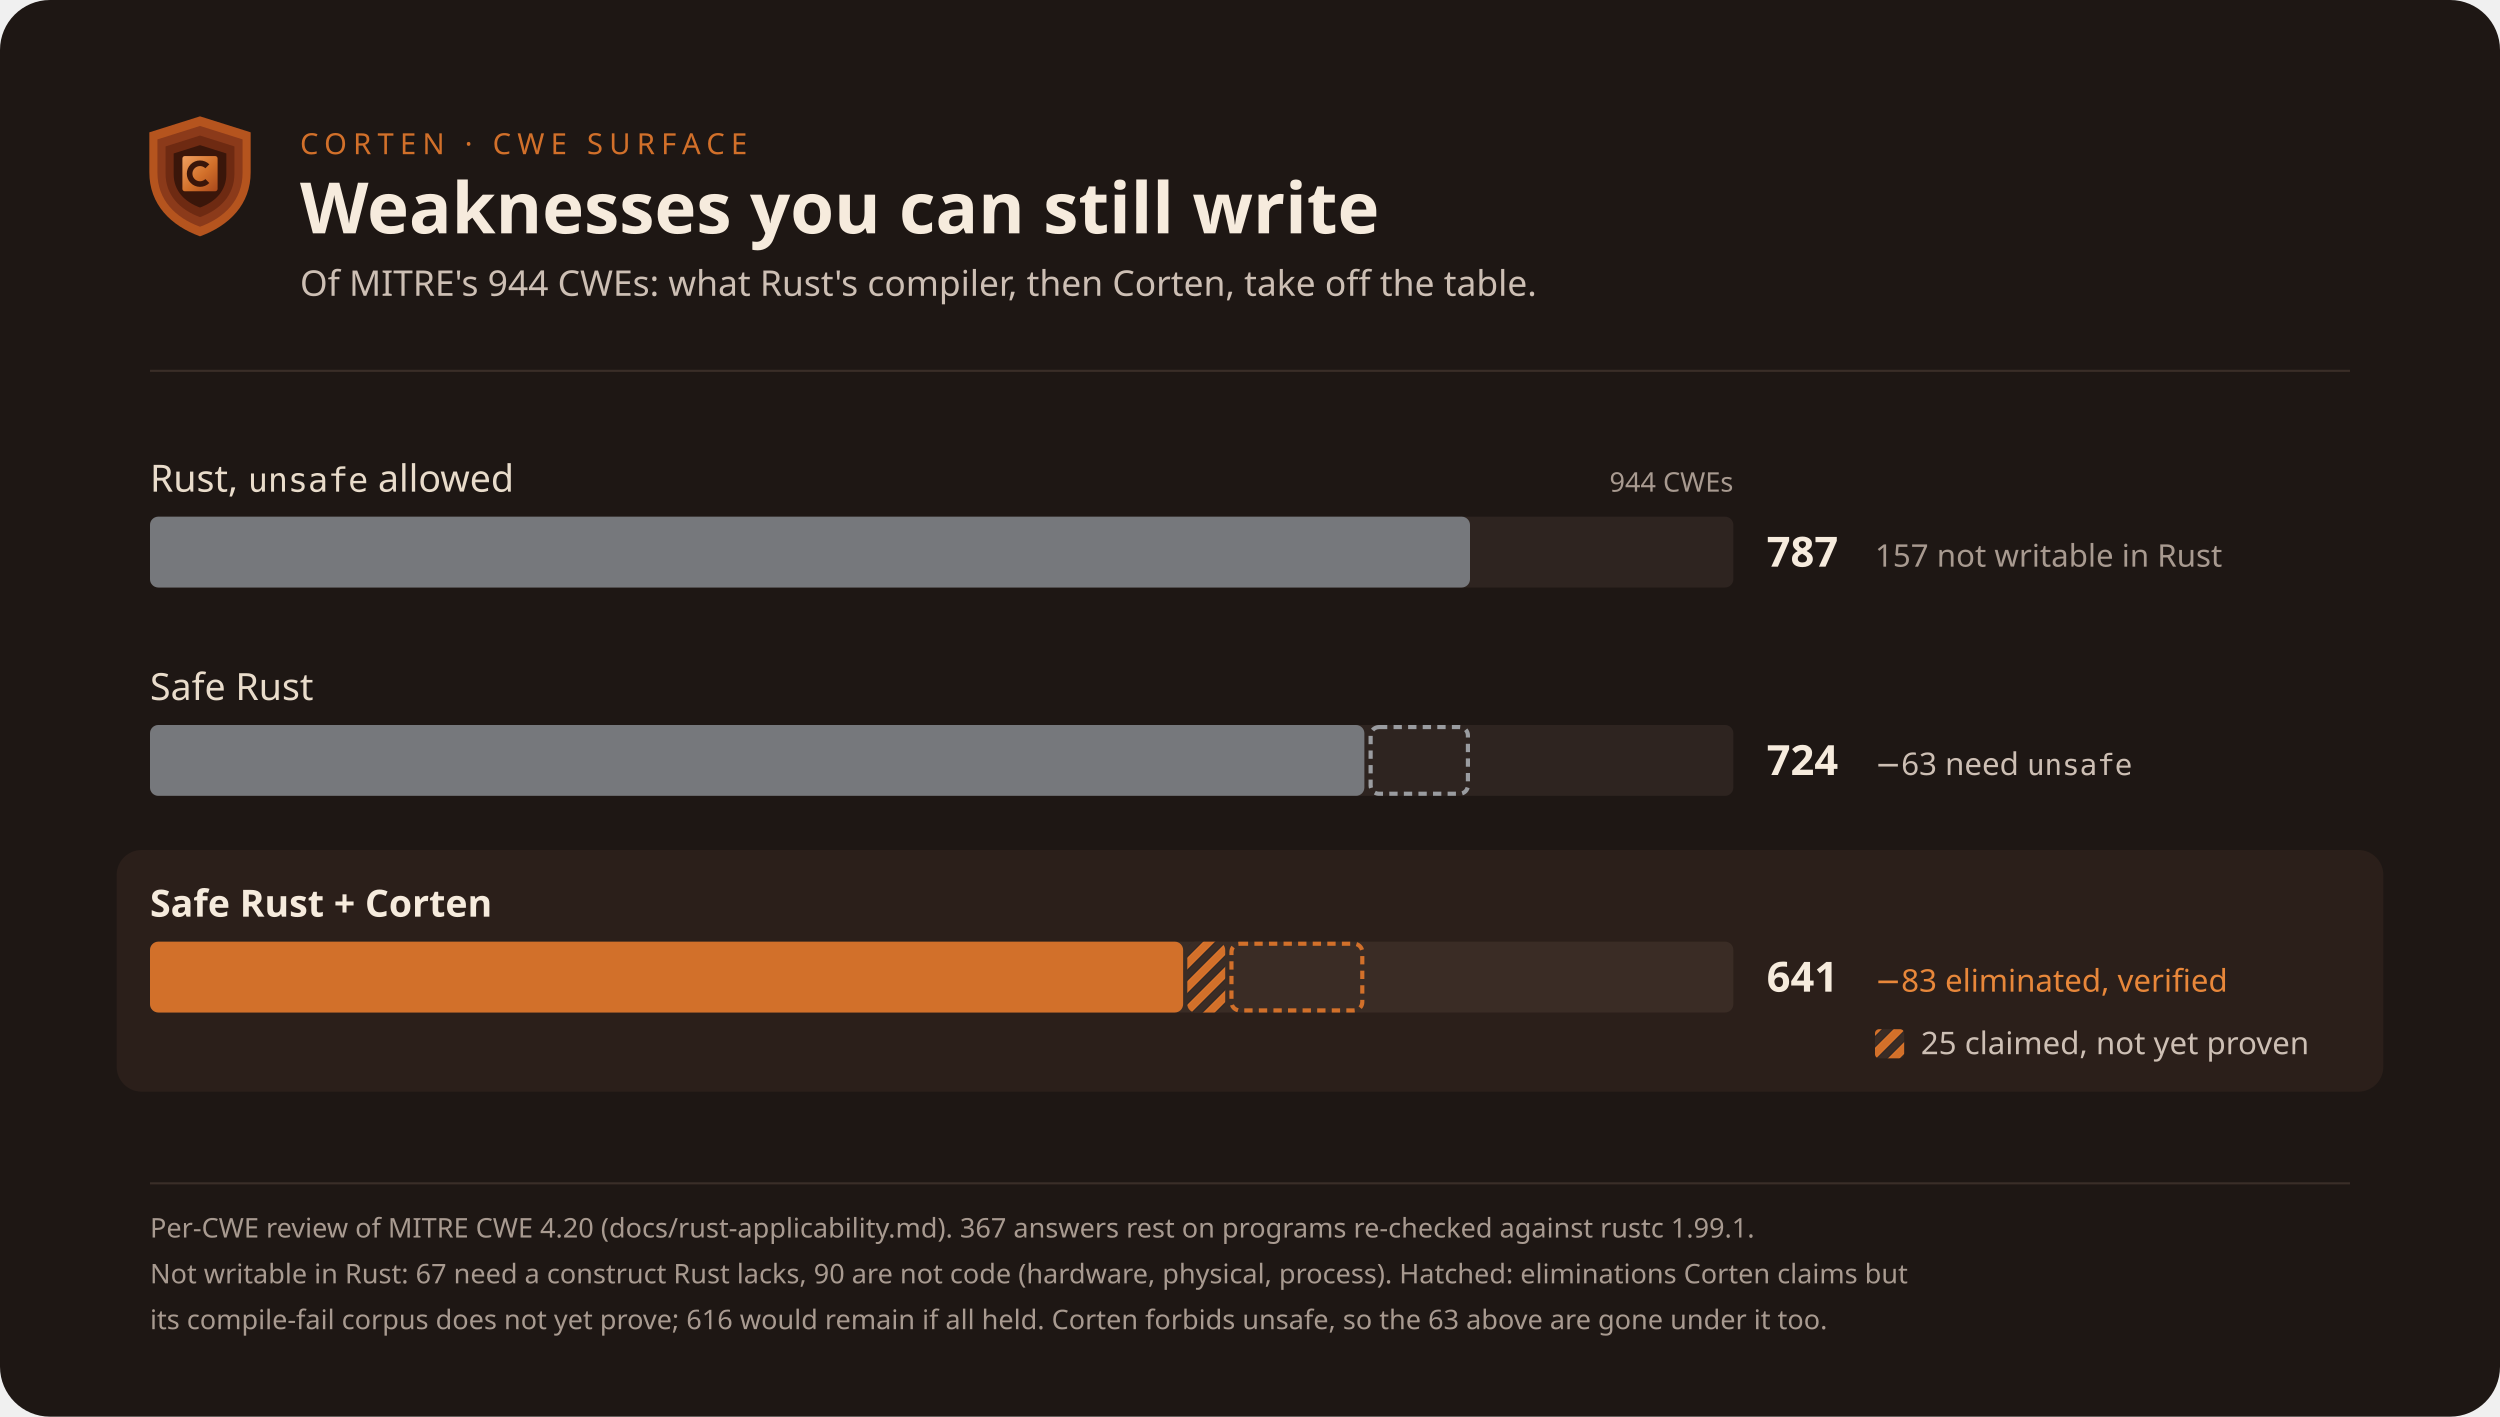
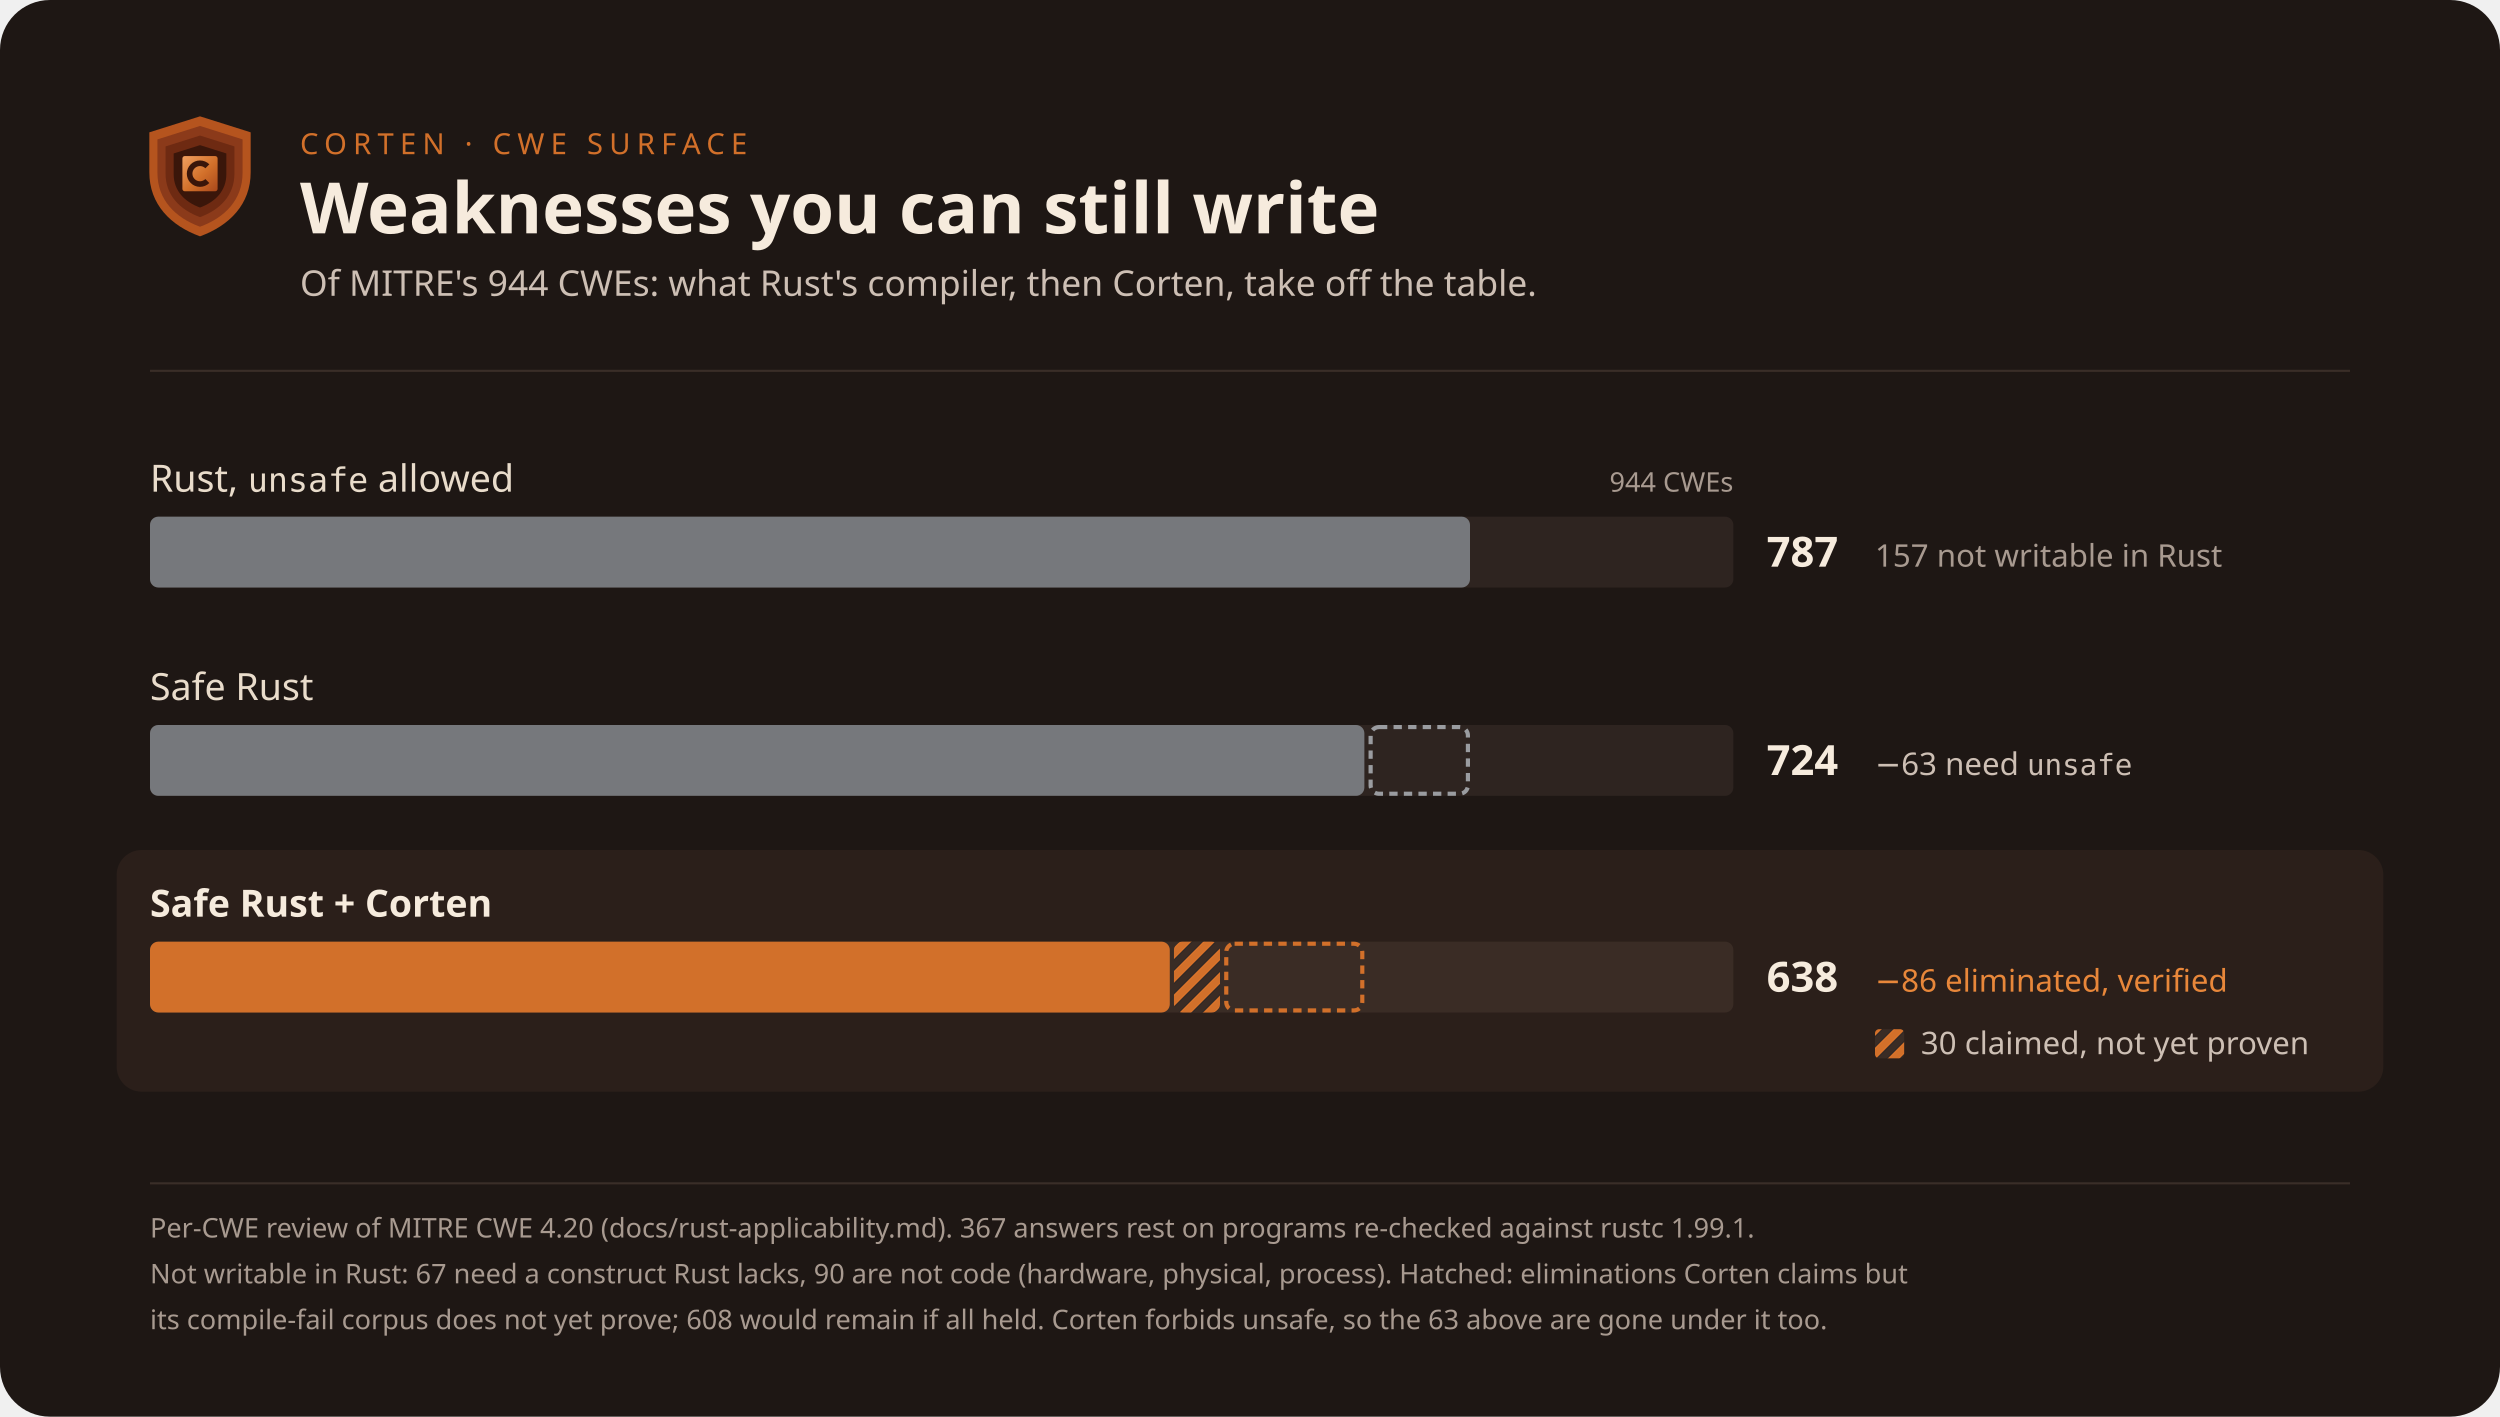
<svg xmlns="http://www.w3.org/2000/svg" viewBox="0 0 1200 680" width="1200" height="680" role="img" aria-labelledby="t d">
  <defs>
    <path id="shield" d="M50 6 L88 18 V48 C88 72 72 88 50 96 C28 88 12 72 12 48 V18 Z" />
    <linearGradient id="plate" x1="0" y1="0" x2="1" y2="1">
      <stop offset="0" stop-color="#F0A060" />
      <stop offset="0.55" stop-color="#D2702A" />
      <stop offset="1" stop-color="#A9481B" />
    </linearGradient>
    <mask id="cut">
      <rect x="0" y="0" width="100" height="100" fill="#fff" />
      <path d="M68.4 31.6 A26 26 0 1 0 68.4 68.4" fill="none" stroke="#000" stroke-width="14" />
    </mask>
    <pattern id="claimed" patternUnits="userSpaceOnUse" width="8" height="8" patternTransform="rotate(45)">
      <rect width="8" height="8" fill="#3A2C25" />
      <rect width="4" height="8" fill="#D2702A" />
    </pattern>
  </defs>
  <rect width="1200" height="680" rx="24" fill="#1E1714" />
  <svg x="64" y="52" width="64" height="64" viewBox="0 0 100 100" aria-hidden="true">
    <use href="#shield" fill="#B5541E" />
    <use href="#shield" fill="#8B3A1A" transform="translate(50 51) scale(0.84) translate(-50 -51)" />
    <use href="#shield" fill="#6E2A12" transform="translate(50 51) scale(0.68) translate(-50 -51)" />
    <use href="#shield" fill="#3A160A" transform="translate(50 51) scale(0.52) translate(-50 -51)" />
    <g transform="translate(35 34) scale(0.3)">
      <g mask="url(#cut)">
        <rect x="6" y="6" width="88" height="88" rx="6" fill="url(#plate)" />
      </g>
    </g>
  </svg>
  <g font-family="Archivo">
    <text x="144" y="74" font-size="14" font-weight="500" letter-spacing="3" fill="#D2702A">CORTEN · CWE SURFACE</text>
    <text x="144" y="112" font-size="34" font-weight="800" fill="#F6EBDD">Weaknesses you can still write</text>
    <text x="144" y="142" font-size="17" font-weight="500" fill="#CDBFB4">Of MITRE's 944 CWEs: what Rust's compiler, then Corten, take off the table.</text>
    <line x1="72" y1="178" x2="1128" y2="178" stroke="#3A2E28" stroke-width="1" />
    <text x="72" y="236" font-size="18" font-weight="500" fill="#E9DCCB">Rust, <tspan font-family="monospace" font-size="16">unsafe</tspan> allowed</text>
    <text x="832" y="236" font-size="13" font-weight="500" fill="#A89A90" text-anchor="end">944 CWEs</text>
    <rect x="72" y="248" width="760" height="34" rx="4" fill="#2E2420" />
    <rect x="72" y="248" width="633.6" height="34" rx="4" fill="#76787C" />
    <text x="848" y="272" font-size="20" font-weight="800" fill="#F6EBDD">787</text>
    <text x="900" y="272" font-size="15" font-weight="500" fill="#A89A90">157 not writable in Rust</text>
    <text x="72" y="336" font-size="18" font-weight="500" fill="#E9DCCB">Safe Rust</text>
    <rect x="72" y="348" width="760" height="34" rx="4" fill="#2E2420" />
    <rect x="72" y="348" width="582.9" height="34" rx="4" fill="#76787C" />
    <rect x="657.9" y="349" width="46.7" height="32" rx="4" fill="none" stroke="#9A9CA0" stroke-width="2" stroke-dasharray="4 3" />
    <text x="848" y="372" font-size="20" font-weight="800" fill="#F6EBDD">724</text>
    <text x="900" y="372" font-size="15" font-weight="500" fill="#CDBFB4">−63 need <tspan font-family="monospace" font-size="14">unsafe</tspan>
    </text>
    <rect x="56" y="408" width="1088" height="116" rx="12" fill="#2B1F1A" />
    <text x="72" y="440" font-size="18" font-weight="800" fill="#F6EBDD">Safe Rust + Corten</text>
    <rect x="72" y="452" width="760" height="34" rx="4" fill="#3A2C25" />
-     <rect x="72" y="452" width="495.9" height="34" rx="4" fill="#D2702A" />
-     <rect x="569.9" y="452" width="18.2" height="34" rx="4" fill="url(#claimed)" />
-     <rect x="591.1" y="453" width="62.8" height="32" rx="4" fill="none" stroke="#D2702A" stroke-width="2" stroke-dasharray="4 3" />
-     <text x="848" y="476" font-size="20" font-weight="800" fill="#F6EBDD">641</text>
-     <text x="900" y="476" font-size="15" font-weight="500" fill="#E8873A">−83 eliminated, verified</text>
+     <rect x="72" y="452" width="489.5" height="34" rx="4" fill="#D2702A" />
+     <rect x="563.5" y="452" width="22.1" height="34" rx="4" fill="url(#claimed)" />
+     <rect x="588.6" y="453" width="65.3" height="32" rx="4" fill="none" stroke="#D2702A" stroke-width="2" stroke-dasharray="4 3" />
+     <text x="848" y="476" font-size="20" font-weight="800" fill="#F6EBDD">638</text>
+     <text x="900" y="476" font-size="15" font-weight="500" fill="#E8873A">−86 eliminated, verified</text>
    <rect x="900" y="494" width="14" height="14" rx="2" fill="url(#claimed)" />
-     <text x="922" y="506" font-size="15" font-weight="500" fill="#CDBFB4">25 claimed, not yet proven</text>
+     <text x="922" y="506" font-size="15" font-weight="500" fill="#CDBFB4">30 claimed, not yet proven</text>
    <line x1="72" y1="568" x2="1128" y2="568" stroke="#3A2E28" stroke-width="1" />
    <g font-size="13" font-weight="500" fill="#A89A90">
      <text x="72" y="594">Per-CWE review of MITRE CWE 4.20 (docs/rust-applicability.md). 367 answers rest on programs re-checked against rustc 1.99.1.</text>
      <text x="72" y="616">Not writable in Rust: 67 need a construct Rust lacks, 90 are not code (hardware, physical, process). Hatched: eliminations Corten claims but</text>
-       <text x="72" y="638">its compile-fail corpus does not yet prove; 616 would remain if all held. Corten forbids unsafe, so the 63 above are gone under it too.</text>
+       <text x="72" y="638">its compile-fail corpus does not yet prove; 608 would remain if all held. Corten forbids unsafe, so the 63 above are gone under it too.</text>
    </g>
  </g>
</svg>
